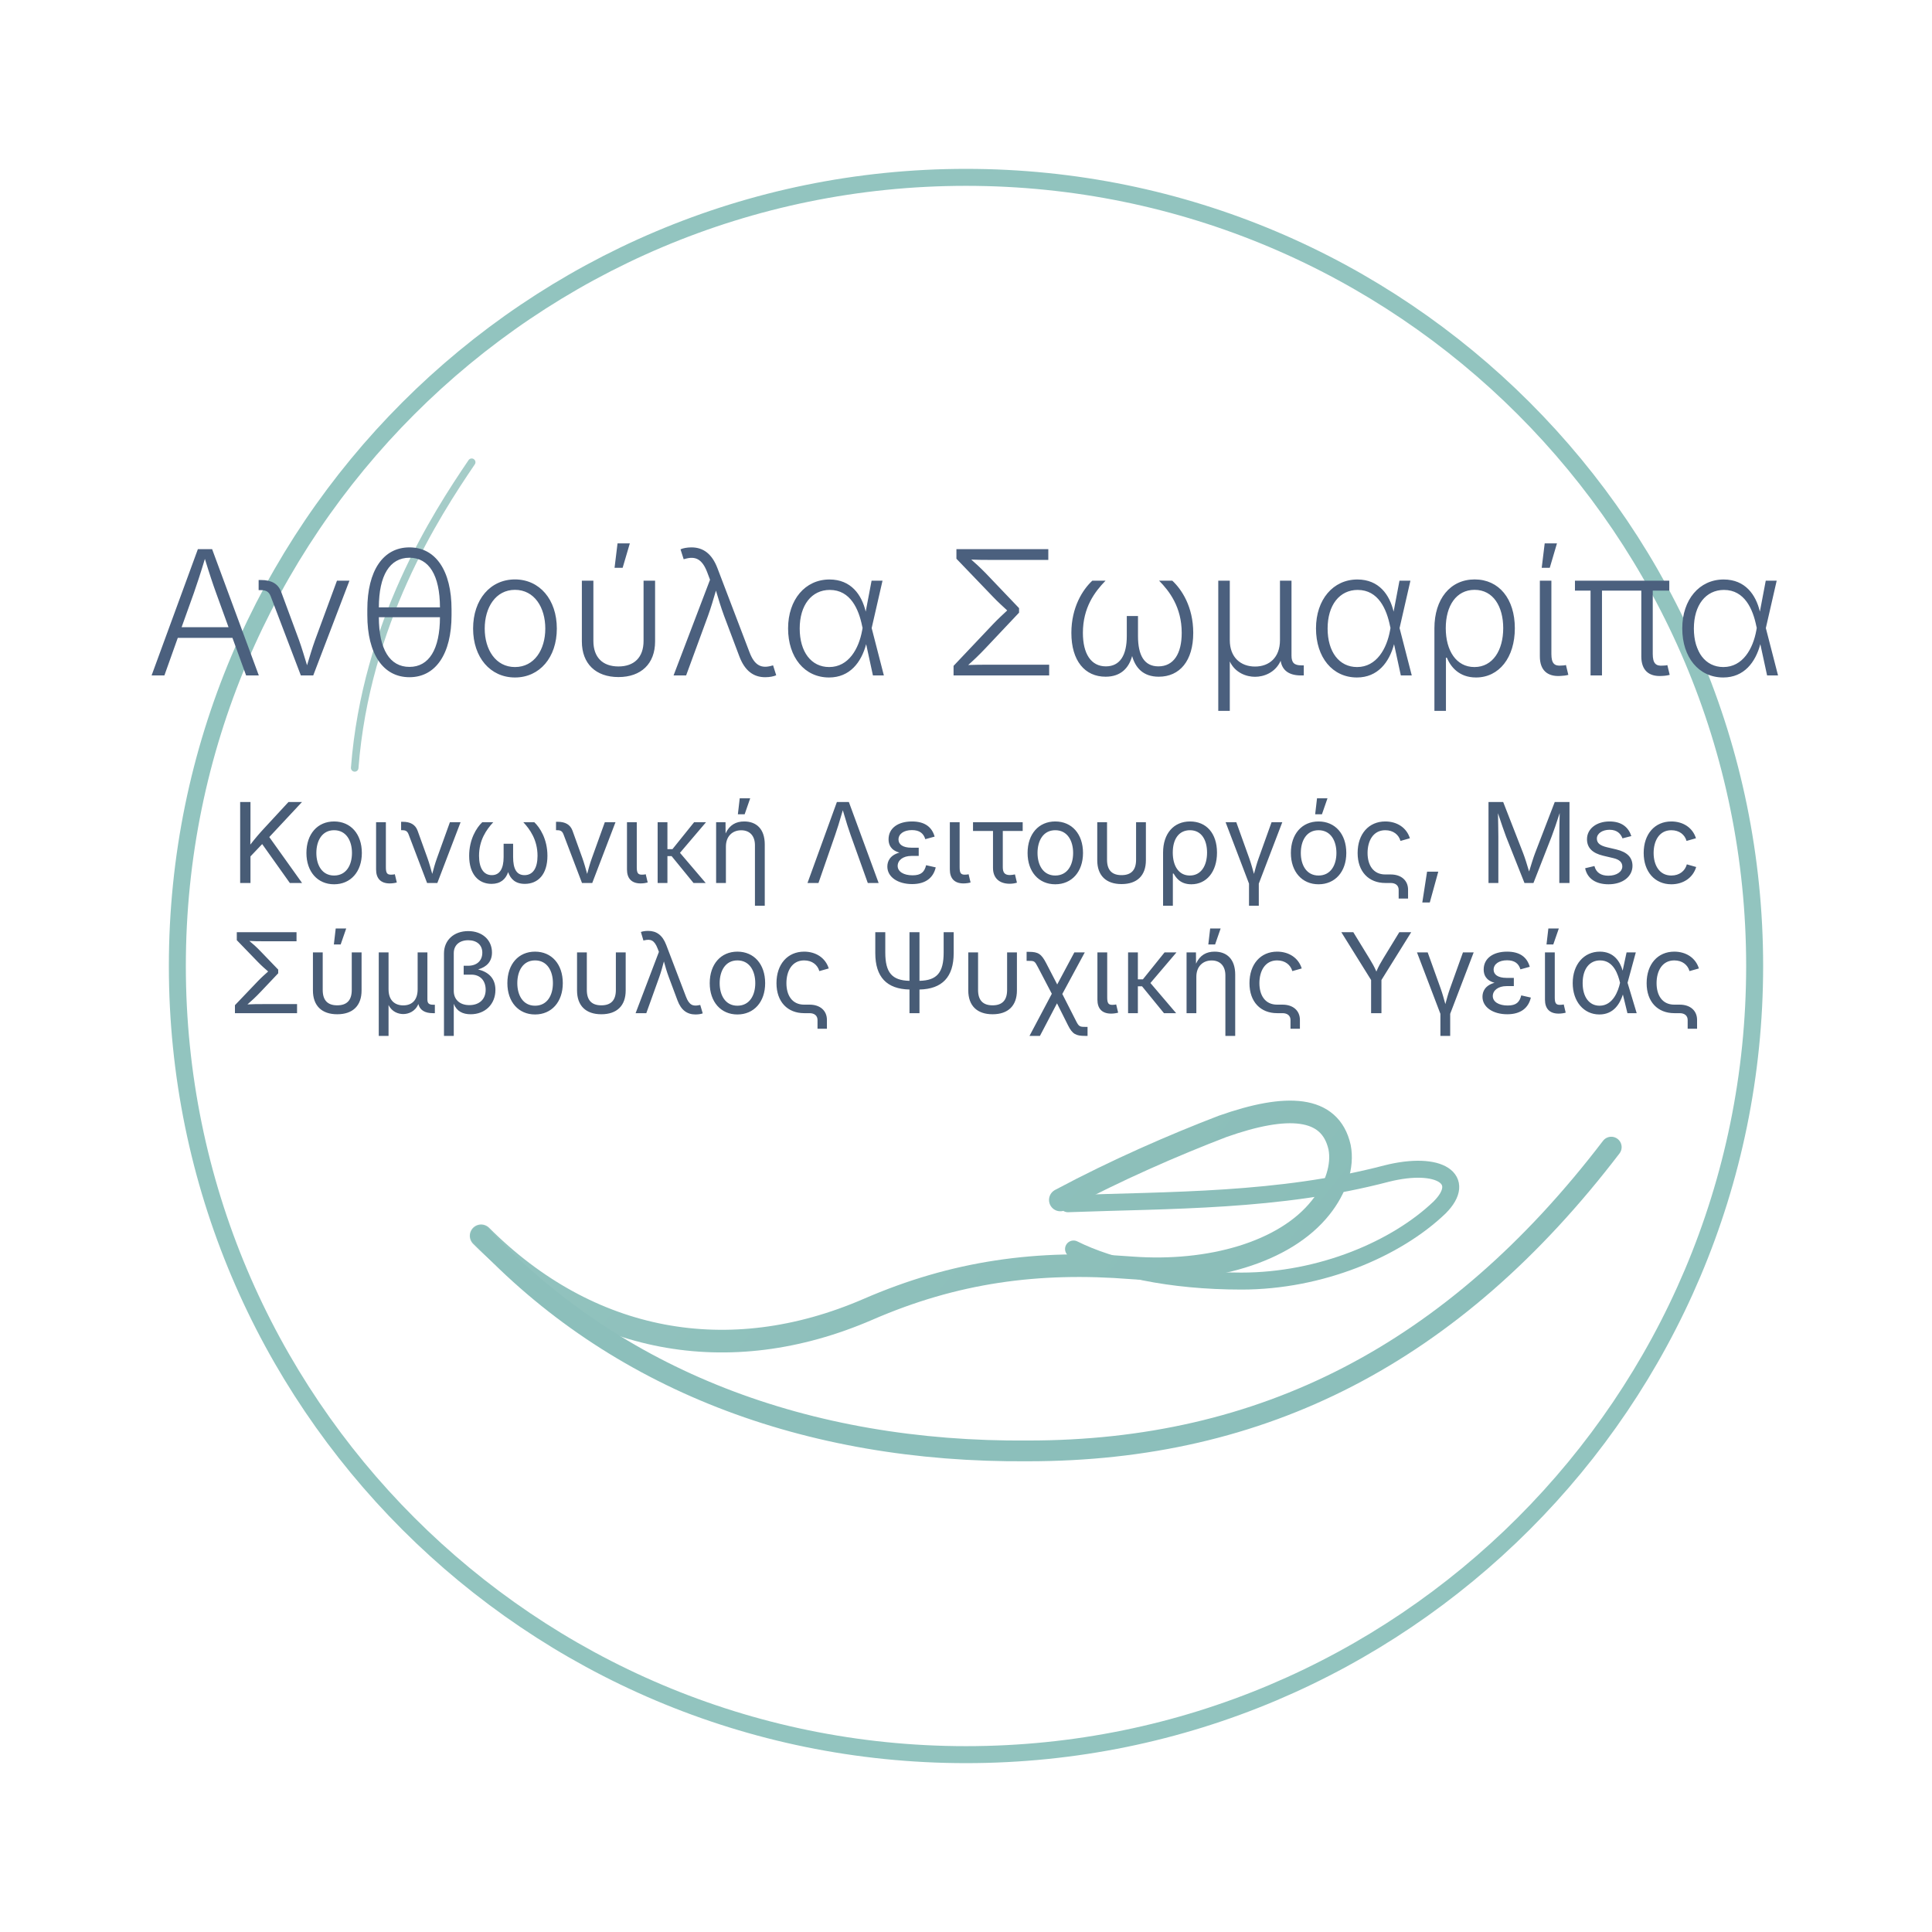
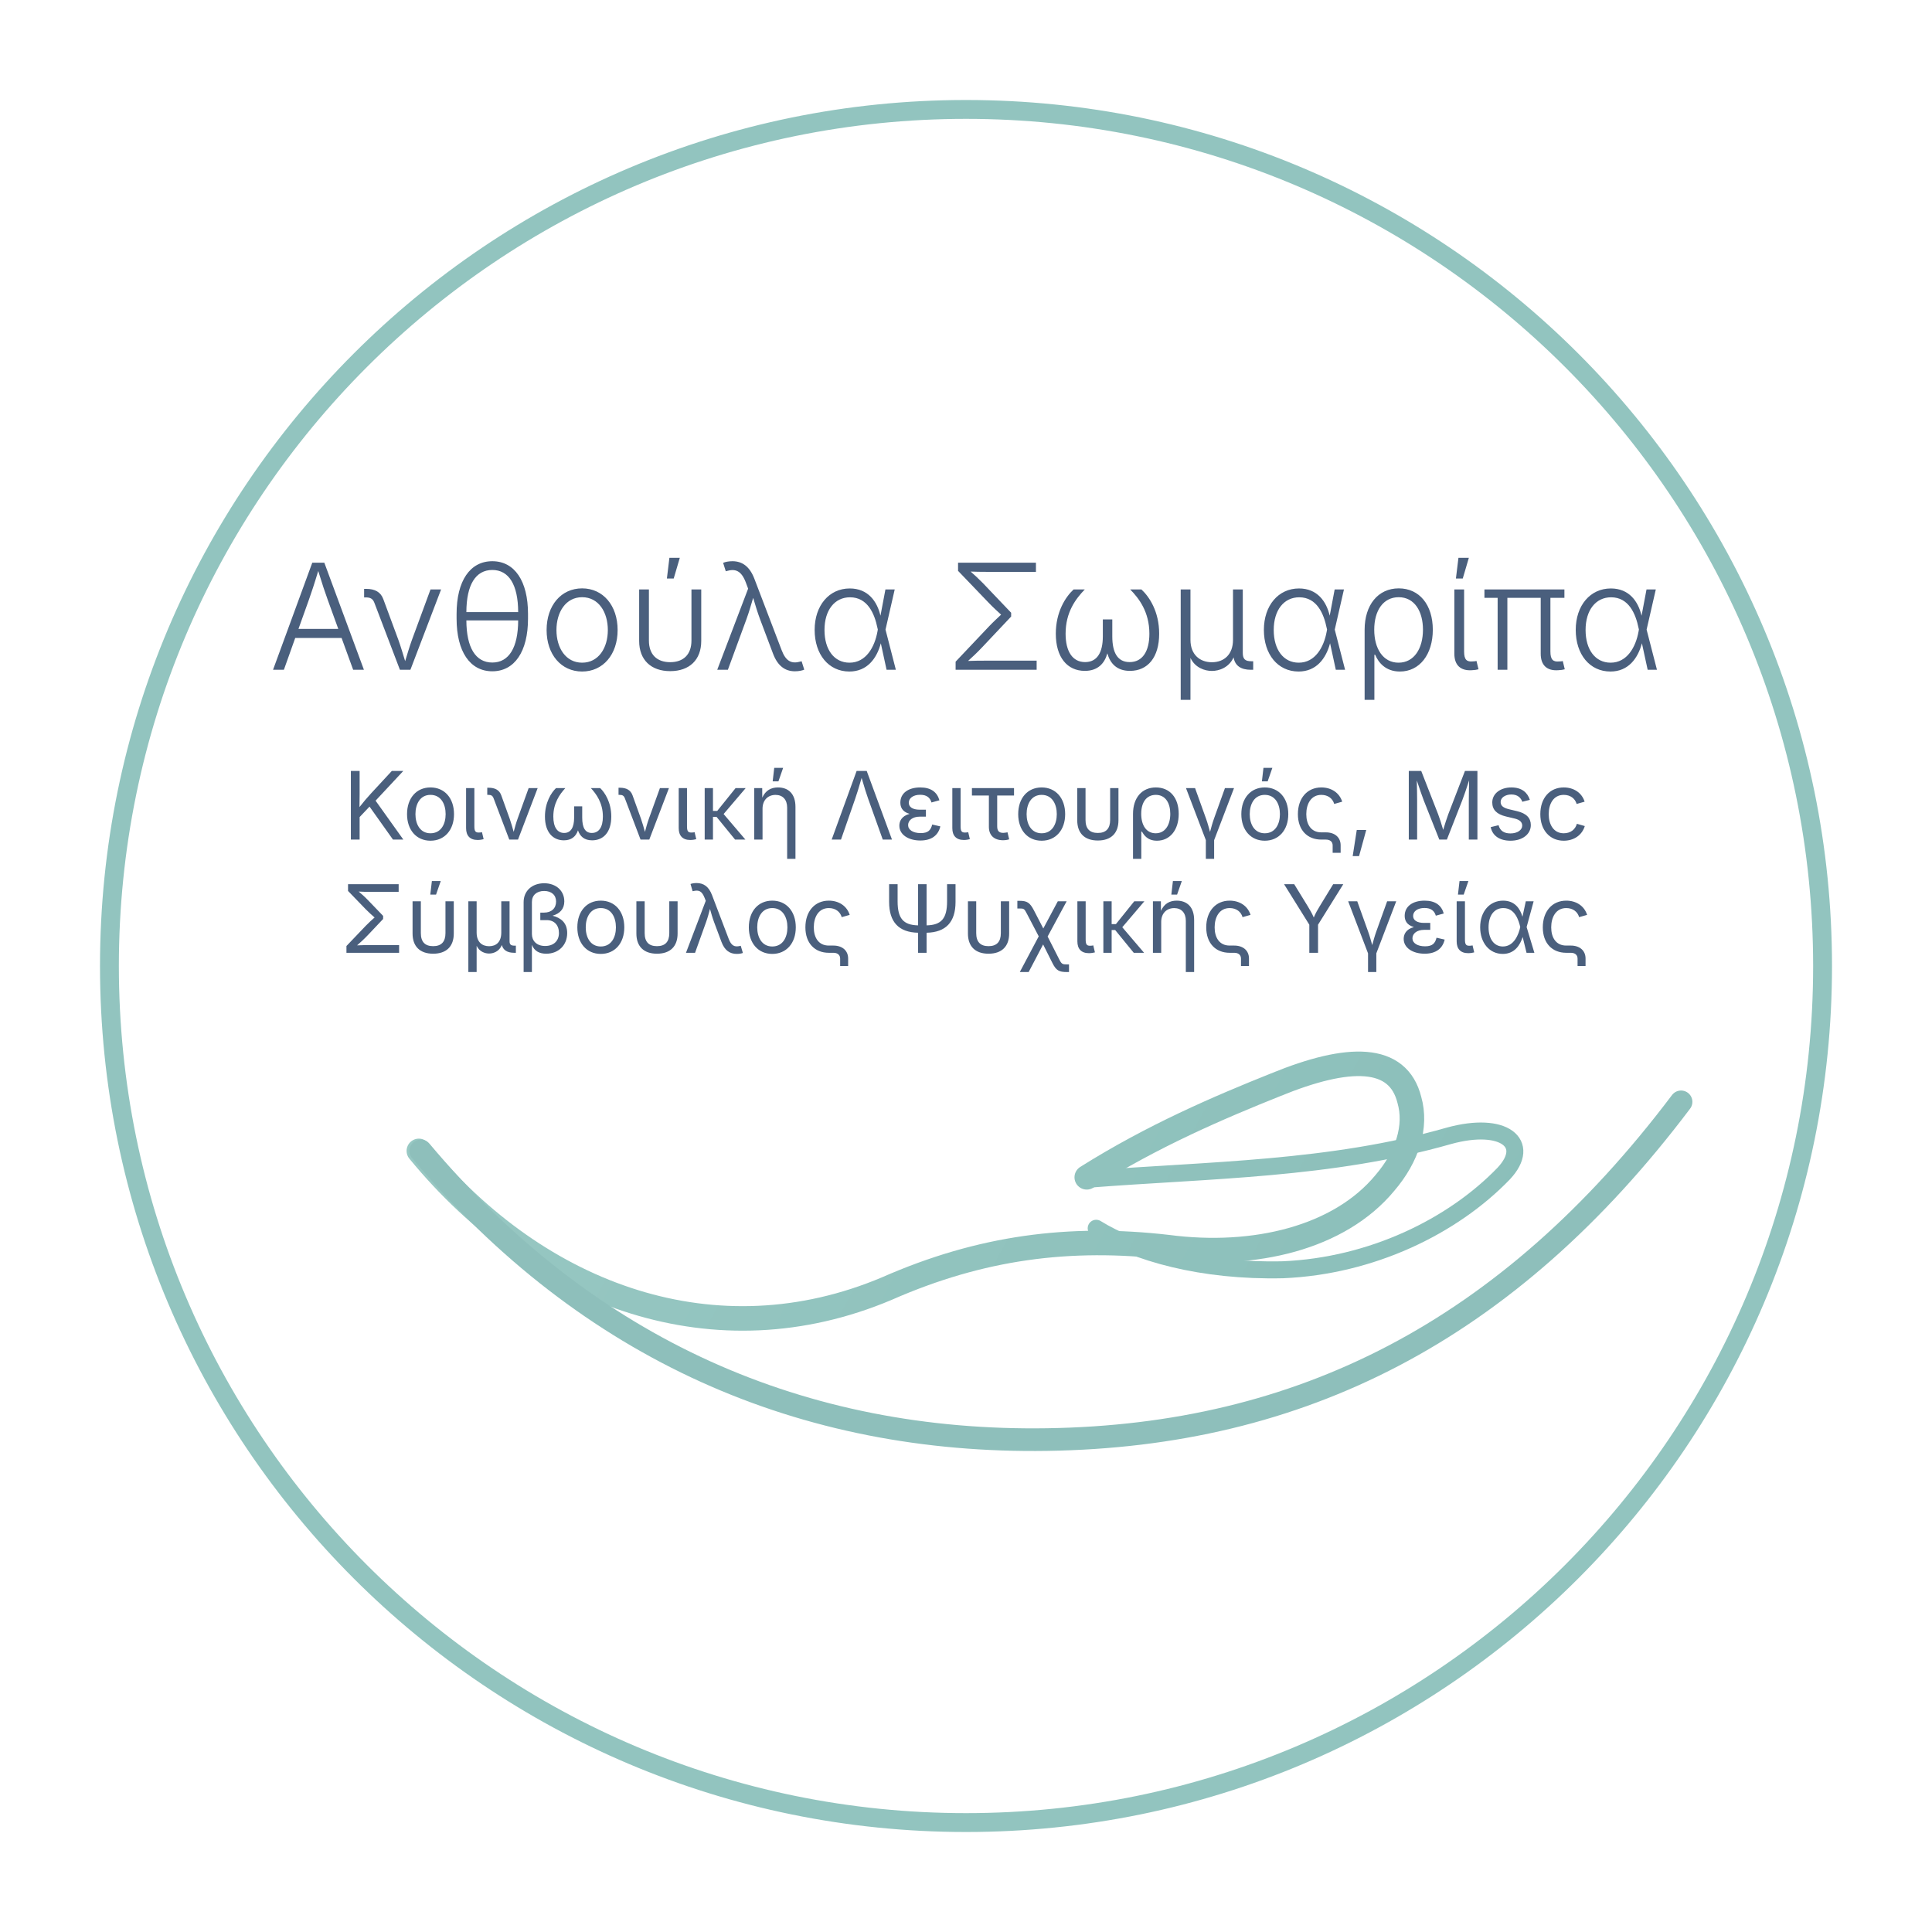
<svg xmlns="http://www.w3.org/2000/svg" width="1024" height="1024" viewBox="0 0 1024 1024" fill="none">
  <defs>
-     <linearGradient id="mintGrad" x1="240" y1="340" x2="790" y2="780" gradientUnits="userSpaceOnUse">
-       <stop stop-color="#96C6C2" />
-       <stop offset="1" stop-color="#88BBB6" />
+     <linearGradient id="mintGrad" x1="250" y1="500" x2="820" y2="810" gradientUnits="userSpaceOnUse">
+       <stop stop-color="#98C8C3" />
+       <stop offset="1" stop-color="#89BDB8" />
    </linearGradient>
  </defs>
-   <circle cx="512" cy="512" r="418" stroke="#92C4BF" stroke-width="9" />
-   <path d="M188 407C194 330 231 273 250 245" stroke="#A5CCC8" stroke-width="4" stroke-linecap="round" />
-   <text x="512" y="358" text-anchor="middle" fill="#4B607E" font-family="Manrope, Inter, Segoe UI, Arial, sans-serif" font-size="92" font-weight="300" letter-spacing="0.5">
+   <circle cx="512" cy="512" r="454" stroke="#92C4BF" stroke-width="10" />
+   <text x="512" y="355" text-anchor="middle" fill="#4A5F7D" font-family="Manrope, Inter, Segoe UI, Arial, sans-serif" font-size="78" font-weight="300" letter-spacing="0.6">
    Ανθούλα Σωμαρίπα
  </text>
-   <text x="512" y="468" text-anchor="middle" fill="#485C76" font-family="Manrope, Inter, Segoe UI, Arial, sans-serif" font-size="59" font-weight="400">
+   <text x="512" y="445" text-anchor="middle" fill="#4A5F7D" font-family="Manrope, Inter, Segoe UI, Arial, sans-serif" font-size="50" font-weight="400">
    Κοινωνική Λειτουργός, Msc
  </text>
-   <text x="512" y="537" text-anchor="middle" fill="#485C76" font-family="Manrope, Inter, Segoe UI, Arial, sans-serif" font-size="59" font-weight="400">
+   <text x="512" y="505" text-anchor="middle" fill="#4A5F7D" font-family="Manrope, Inter, Segoe UI, Arial, sans-serif" font-size="50" font-weight="400">
    Σύμβουλος Ψυχικής Υγείας
  </text>
-   <path d="M255 655        C312 712 386 726 460 694        C506 674 550 668 600 672        C641 675 681 664 700 640        C708 630 712 618 710 608        C705 586 682 585 648 597        C622 607 592 620 562 636" stroke="url(#mintGrad)" stroke-width="12" stroke-linecap="round" stroke-linejoin="round" />
-   <path d="M566 638        C620 636 678 637 735 622        C763 615 778 625 763 640        C740 662 700 679 658 679        C620 679 589 672 569 662" stroke="url(#mintGrad)" stroke-width="9" stroke-linecap="round" stroke-linejoin="round" />
-   <path d="M255 655        C326 731 427 770 545 769        C669 769 770 718 854 608" stroke="#8CBFBB" stroke-width="11" stroke-linecap="round" stroke-linejoin="round" />
+   <path d="M222 610        C286 688 380 721 470 683        C520 661 567 655 619 661        C665 667 710 656 734 627        C746 613 751 597 747 583        C741 559 715 559 676 575        C646 587 611 602 576 624" stroke="url(#mintGrad)" stroke-width="13" stroke-linecap="round" stroke-linejoin="round" />
+   <path d="M577 625        C641 620 705 620 768 602        C797 594 812 606 797 622        C770 650 727 671 680 673        C637 674 602 664 581 651" stroke="url(#mintGrad)" stroke-width="9" stroke-linecap="round" stroke-linejoin="round" />
+   <path d="M223 610        C312 716 426 765 555 763        C689 761 799 706 891 584" stroke="#8EBFBB" stroke-width="12" stroke-linecap="round" stroke-linejoin="round" />
</svg>
